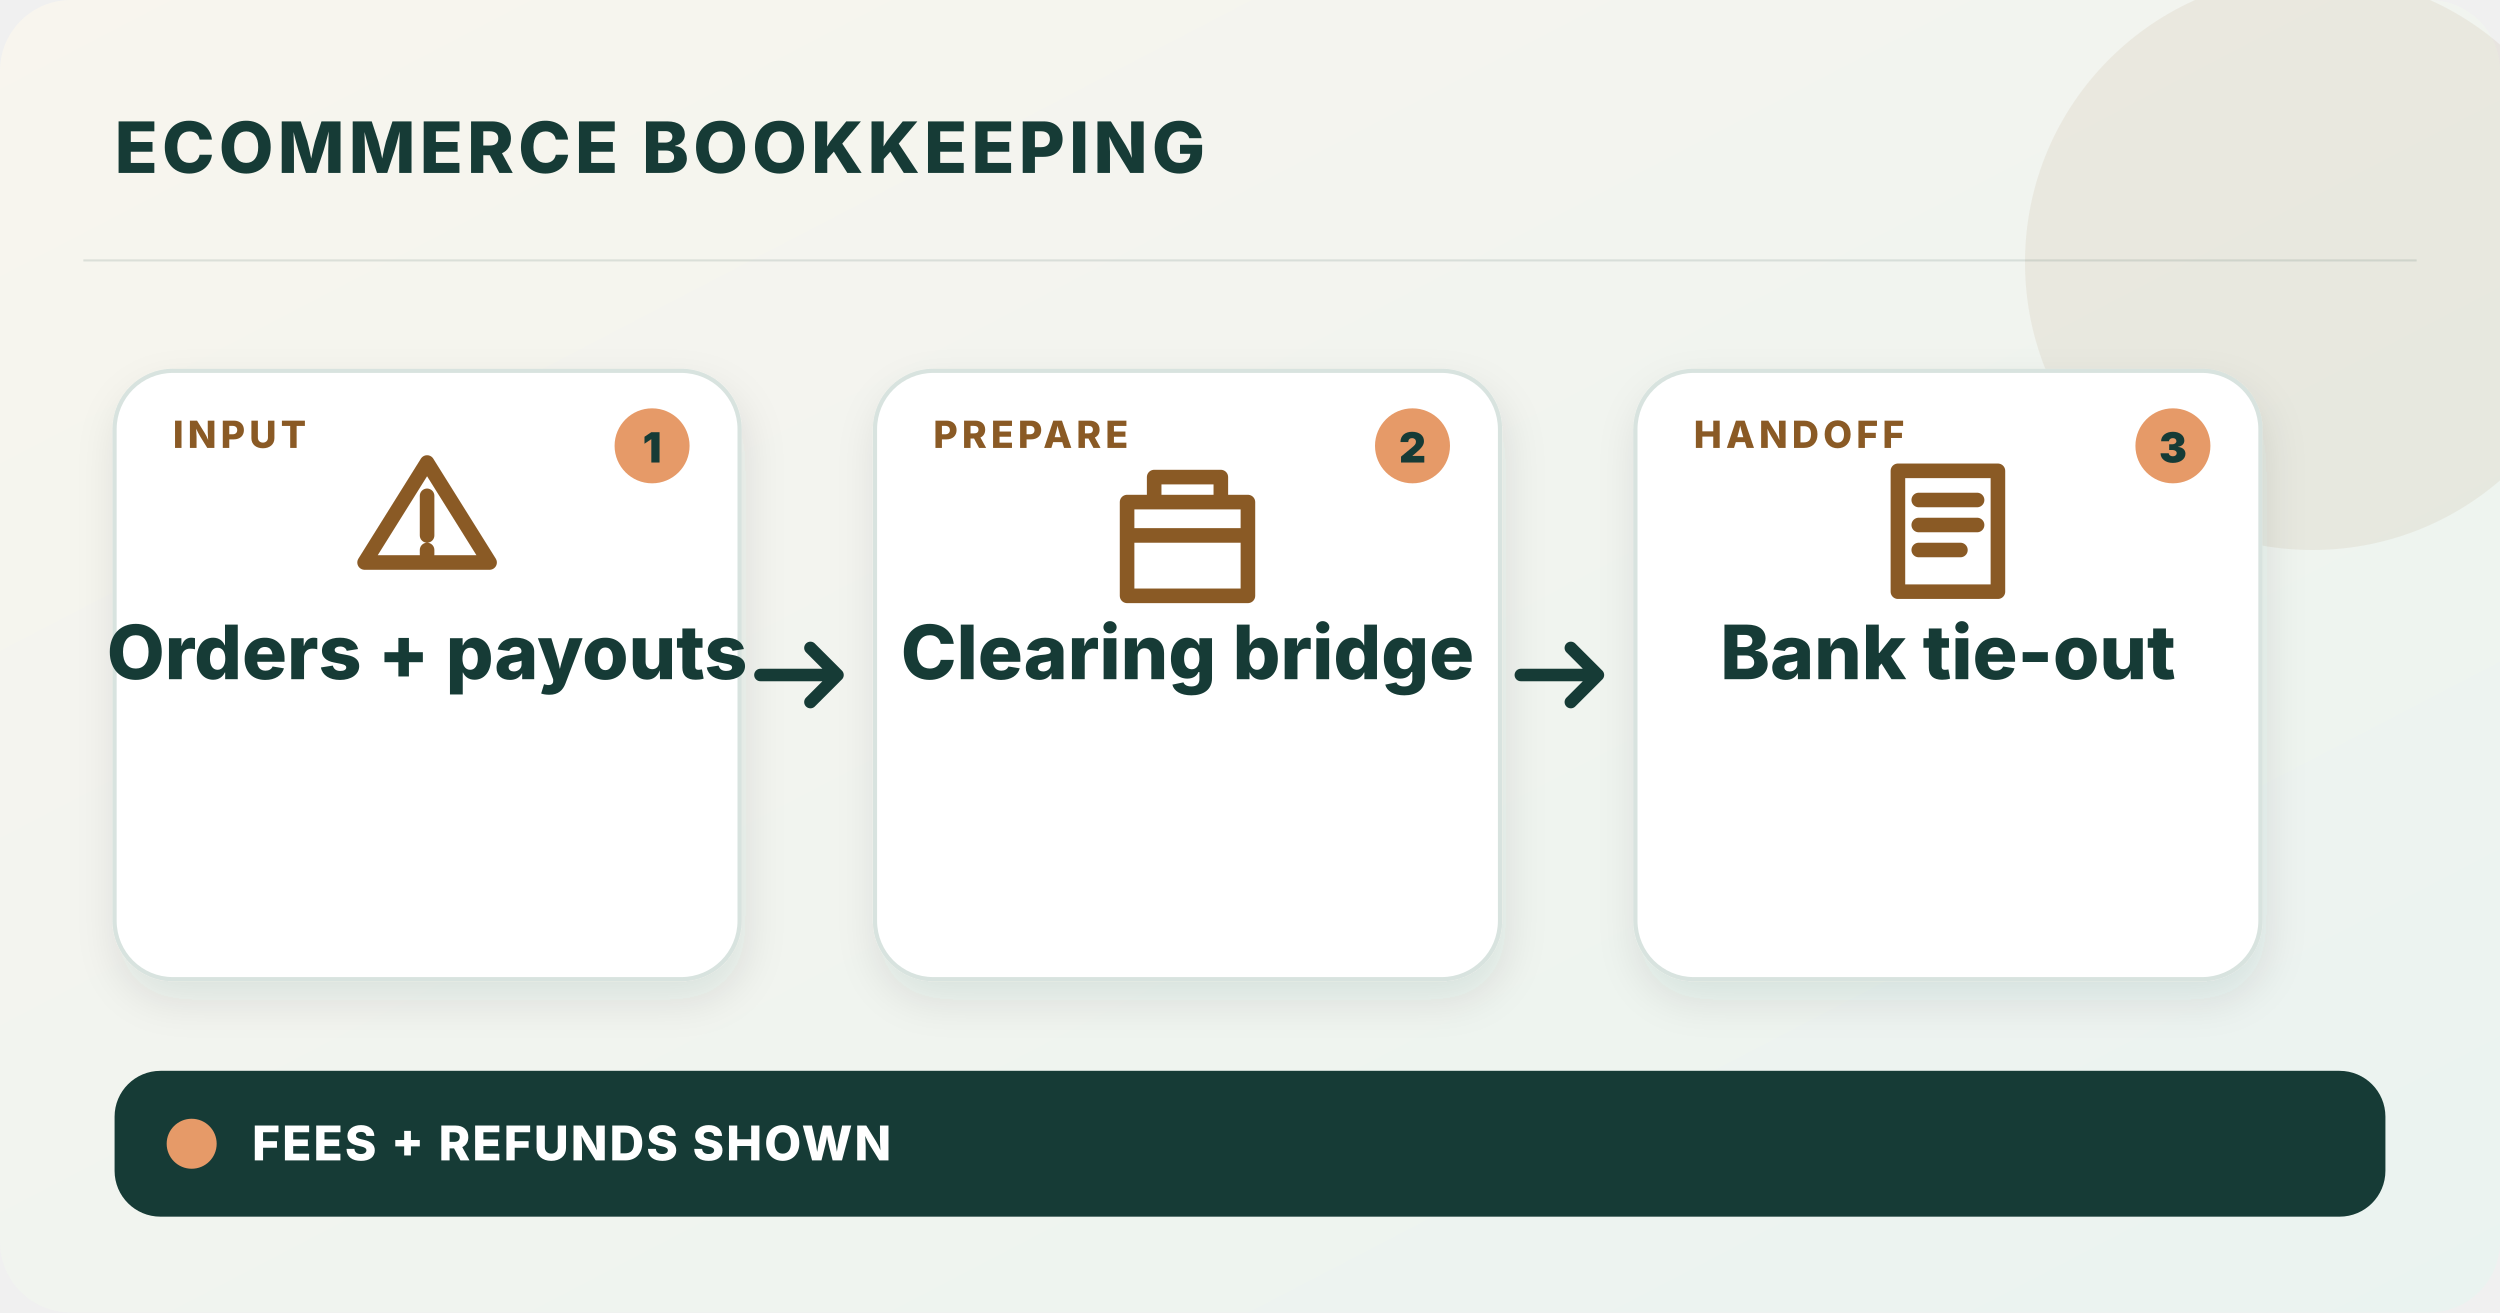
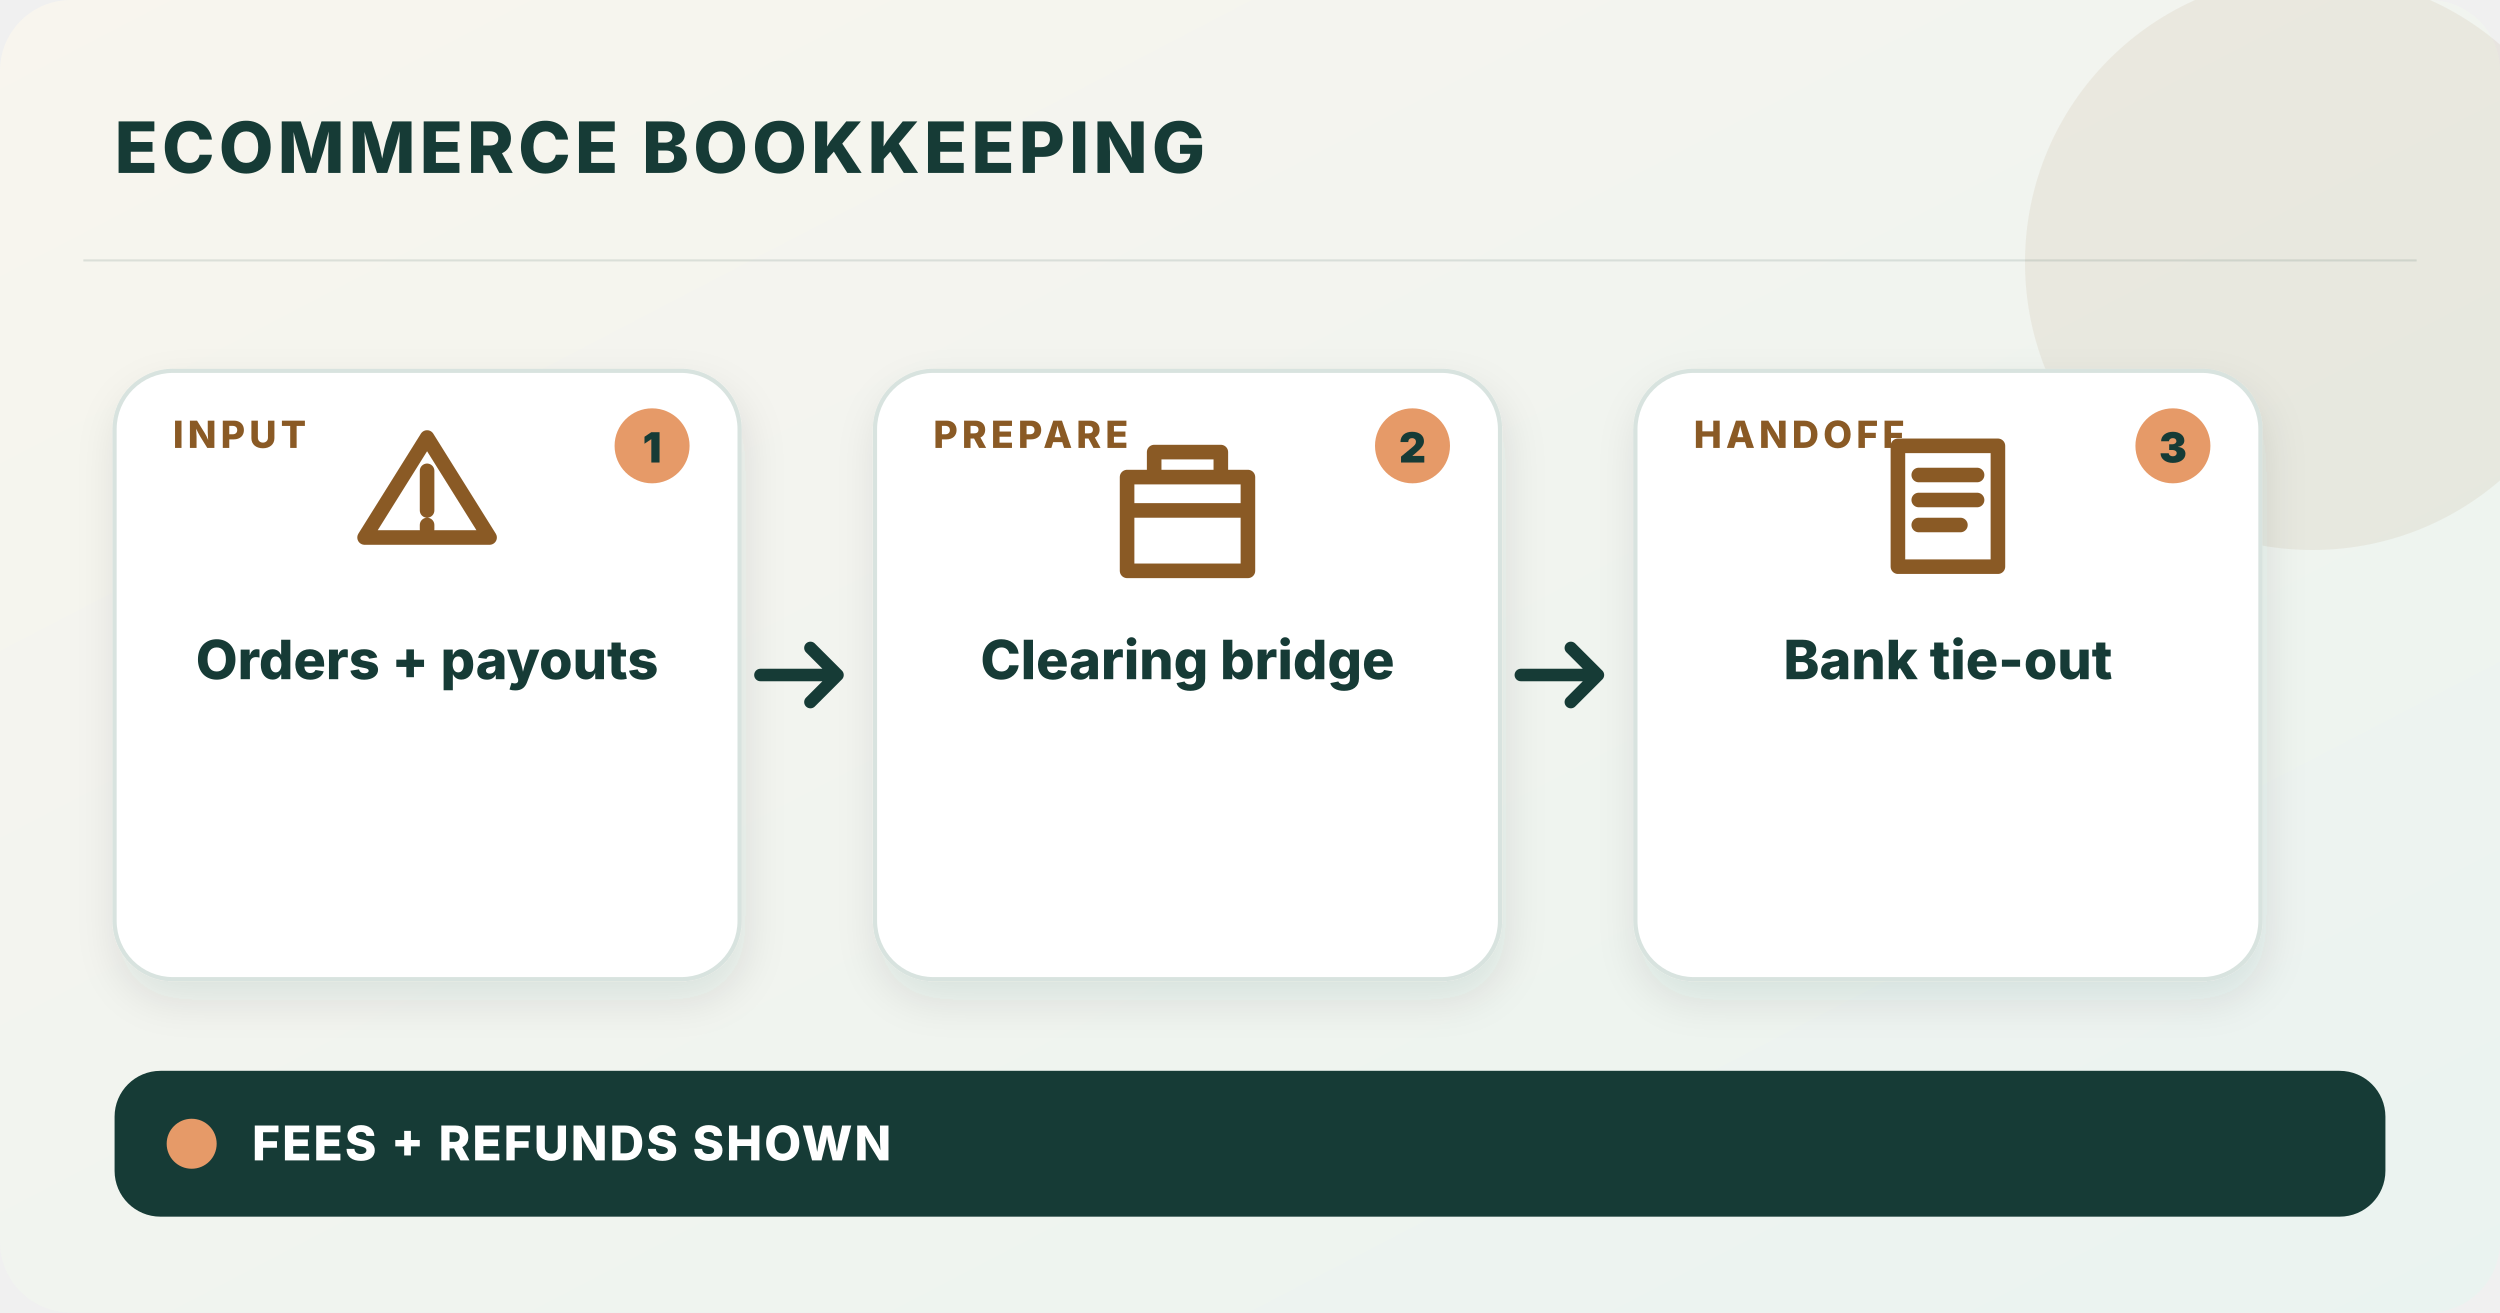
<svg xmlns="http://www.w3.org/2000/svg" viewBox="0 0 1200 630" role="img" aria-labelledby="title desc">
  <defs>
    <linearGradient id="bg" x1="0" y1="0" x2="1" y2="1">
      <stop stop-color="#F8F5EE" />
      <stop offset="1" stop-color="#EAF3F0" />
    </linearGradient>
    <filter id="shadow" x="-20%" y="-20%" width="140%" height="160%">
      <feDropShadow dy="9" stdDeviation="10" flood-color="#163B36" flood-opacity=".10" />
    </filter>
-     <style>.title{font:800 34px Inter,Arial,sans-serif;letter-spacing:2px;fill:#163B36}.meta{font:800 18px Inter,Arial,sans-serif;letter-spacing:2px;fill:#8A5A25}.step{font:800 36px Inter,Arial,sans-serif;fill:#163B36}.card{fill:#fff;stroke:#D8E3DF;stroke-width:2;filter:url(#shadow)}.icon{fill:none;stroke:#8A5A25;stroke-width:7;stroke-linecap:round;stroke-linejoin:round}.arrow{fill:none;stroke:#163B36;stroke-width:6;stroke-linecap:round;stroke-linejoin:round}.num-bg{fill:#E69A68}.num{font:900 20px Inter,Arial,sans-serif;fill:#163B36}.note{font:800 23px Inter,Arial,sans-serif;letter-spacing:1px;fill:#fff}</style>
+     <style>.title{font:800 34px Inter,Arial,sans-serif;letter-spacing:2px;fill:#163B36}.meta{font:800 18px Inter,Arial,sans-serif;letter-spacing:2px;fill:#8A5A25}.step{font:800 26px Inter,Arial,sans-serif;fill:#163B36}.card{fill:#fff;stroke:#D8E3DF;stroke-width:2;filter:url(#shadow)}.icon{fill:none;stroke:#8A5A25;stroke-width:7;stroke-linecap:round;stroke-linejoin:round}.arrow{fill:none;stroke:#163B36;stroke-width:6;stroke-linecap:round;stroke-linejoin:round}.num-bg{fill:#E69A68}.num{font:900 20px Inter,Arial,sans-serif;fill:#163B36}.note{font:800 23px Inter,Arial,sans-serif;letter-spacing:1px;fill:#fff}</style>
  </defs>
  <rect width="1200" height="630" rx="34" fill="url(#bg)" />
  <circle cx="1110" cy="126" r="138" fill="#8A5A25" opacity=".08" />
  <path d="M40 125h1120" stroke="#163B36" stroke-opacity=".12" />
  <text x="55" y="83" class="title">ECOMMERCE BOOKKEEPING</text>
  <g>
    <rect x="55" y="178" width="300" height="292" rx="28" class="card" />
    <text x="83" y="215" class="meta">INPUT</text>
-     <g class="icon">
+     <g class="icon" transform="translate(0 -12)">
      <path d="M175 270l30-48 30 48z M205 238v19 M205 264v2" />
    </g>
    <text x="205" y="326" text-anchor="middle" class="step">Orders + payouts</text>
    <circle cx="313" cy="214" r="18" class="num-bg" />
    <text x="313" y="222" text-anchor="middle" class="num">1</text>
  </g>
  <g>
    <rect x="420" y="178" width="300" height="292" rx="28" class="card" />
    <text x="448" y="215" class="meta">PREPARE</text>
-     <g class="icon">
+     <g class="icon" transform="translate(0 -12)">
      <path d="M541 241h58v45h-58z M554 241v-12h32v12 M541 257h58" />
    </g>
    <text x="570" y="326" text-anchor="middle" class="step">Clearing bridge</text>
    <circle cx="678" cy="214" r="18" class="num-bg" />
    <text x="678" y="222" text-anchor="middle" class="num">2</text>
  </g>
  <g>
    <rect x="785" y="178" width="300" height="292" rx="28" class="card" />
    <text x="813" y="215" class="meta">HANDOFF</text>
-     <g class="icon">
+     <g class="icon" transform="translate(0 -12)">
      <path d="M911 226h48v58h-48z M921 240h28 M921 252h28 M921 264h20" />
    </g>
    <text x="935" y="326" text-anchor="middle" class="step">Bank tie-out</text>
    <circle cx="1043" cy="214" r="18" class="num-bg" />
    <text x="1043" y="222" text-anchor="middle" class="num">3</text>
  </g>
  <path d="M365 324h37m-13-13 13 13-13 13 M730 324h37m-13-13 13 13-13 13" class="arrow" />
  <rect x="55" y="514" width="1090" height="70" rx="22" fill="#163B36" />
  <circle cx="92" cy="549" r="12" fill="#E69A68" />
  <text x="121" y="557" class="note">FEES + REFUNDS SHOWN</text>
</svg>
